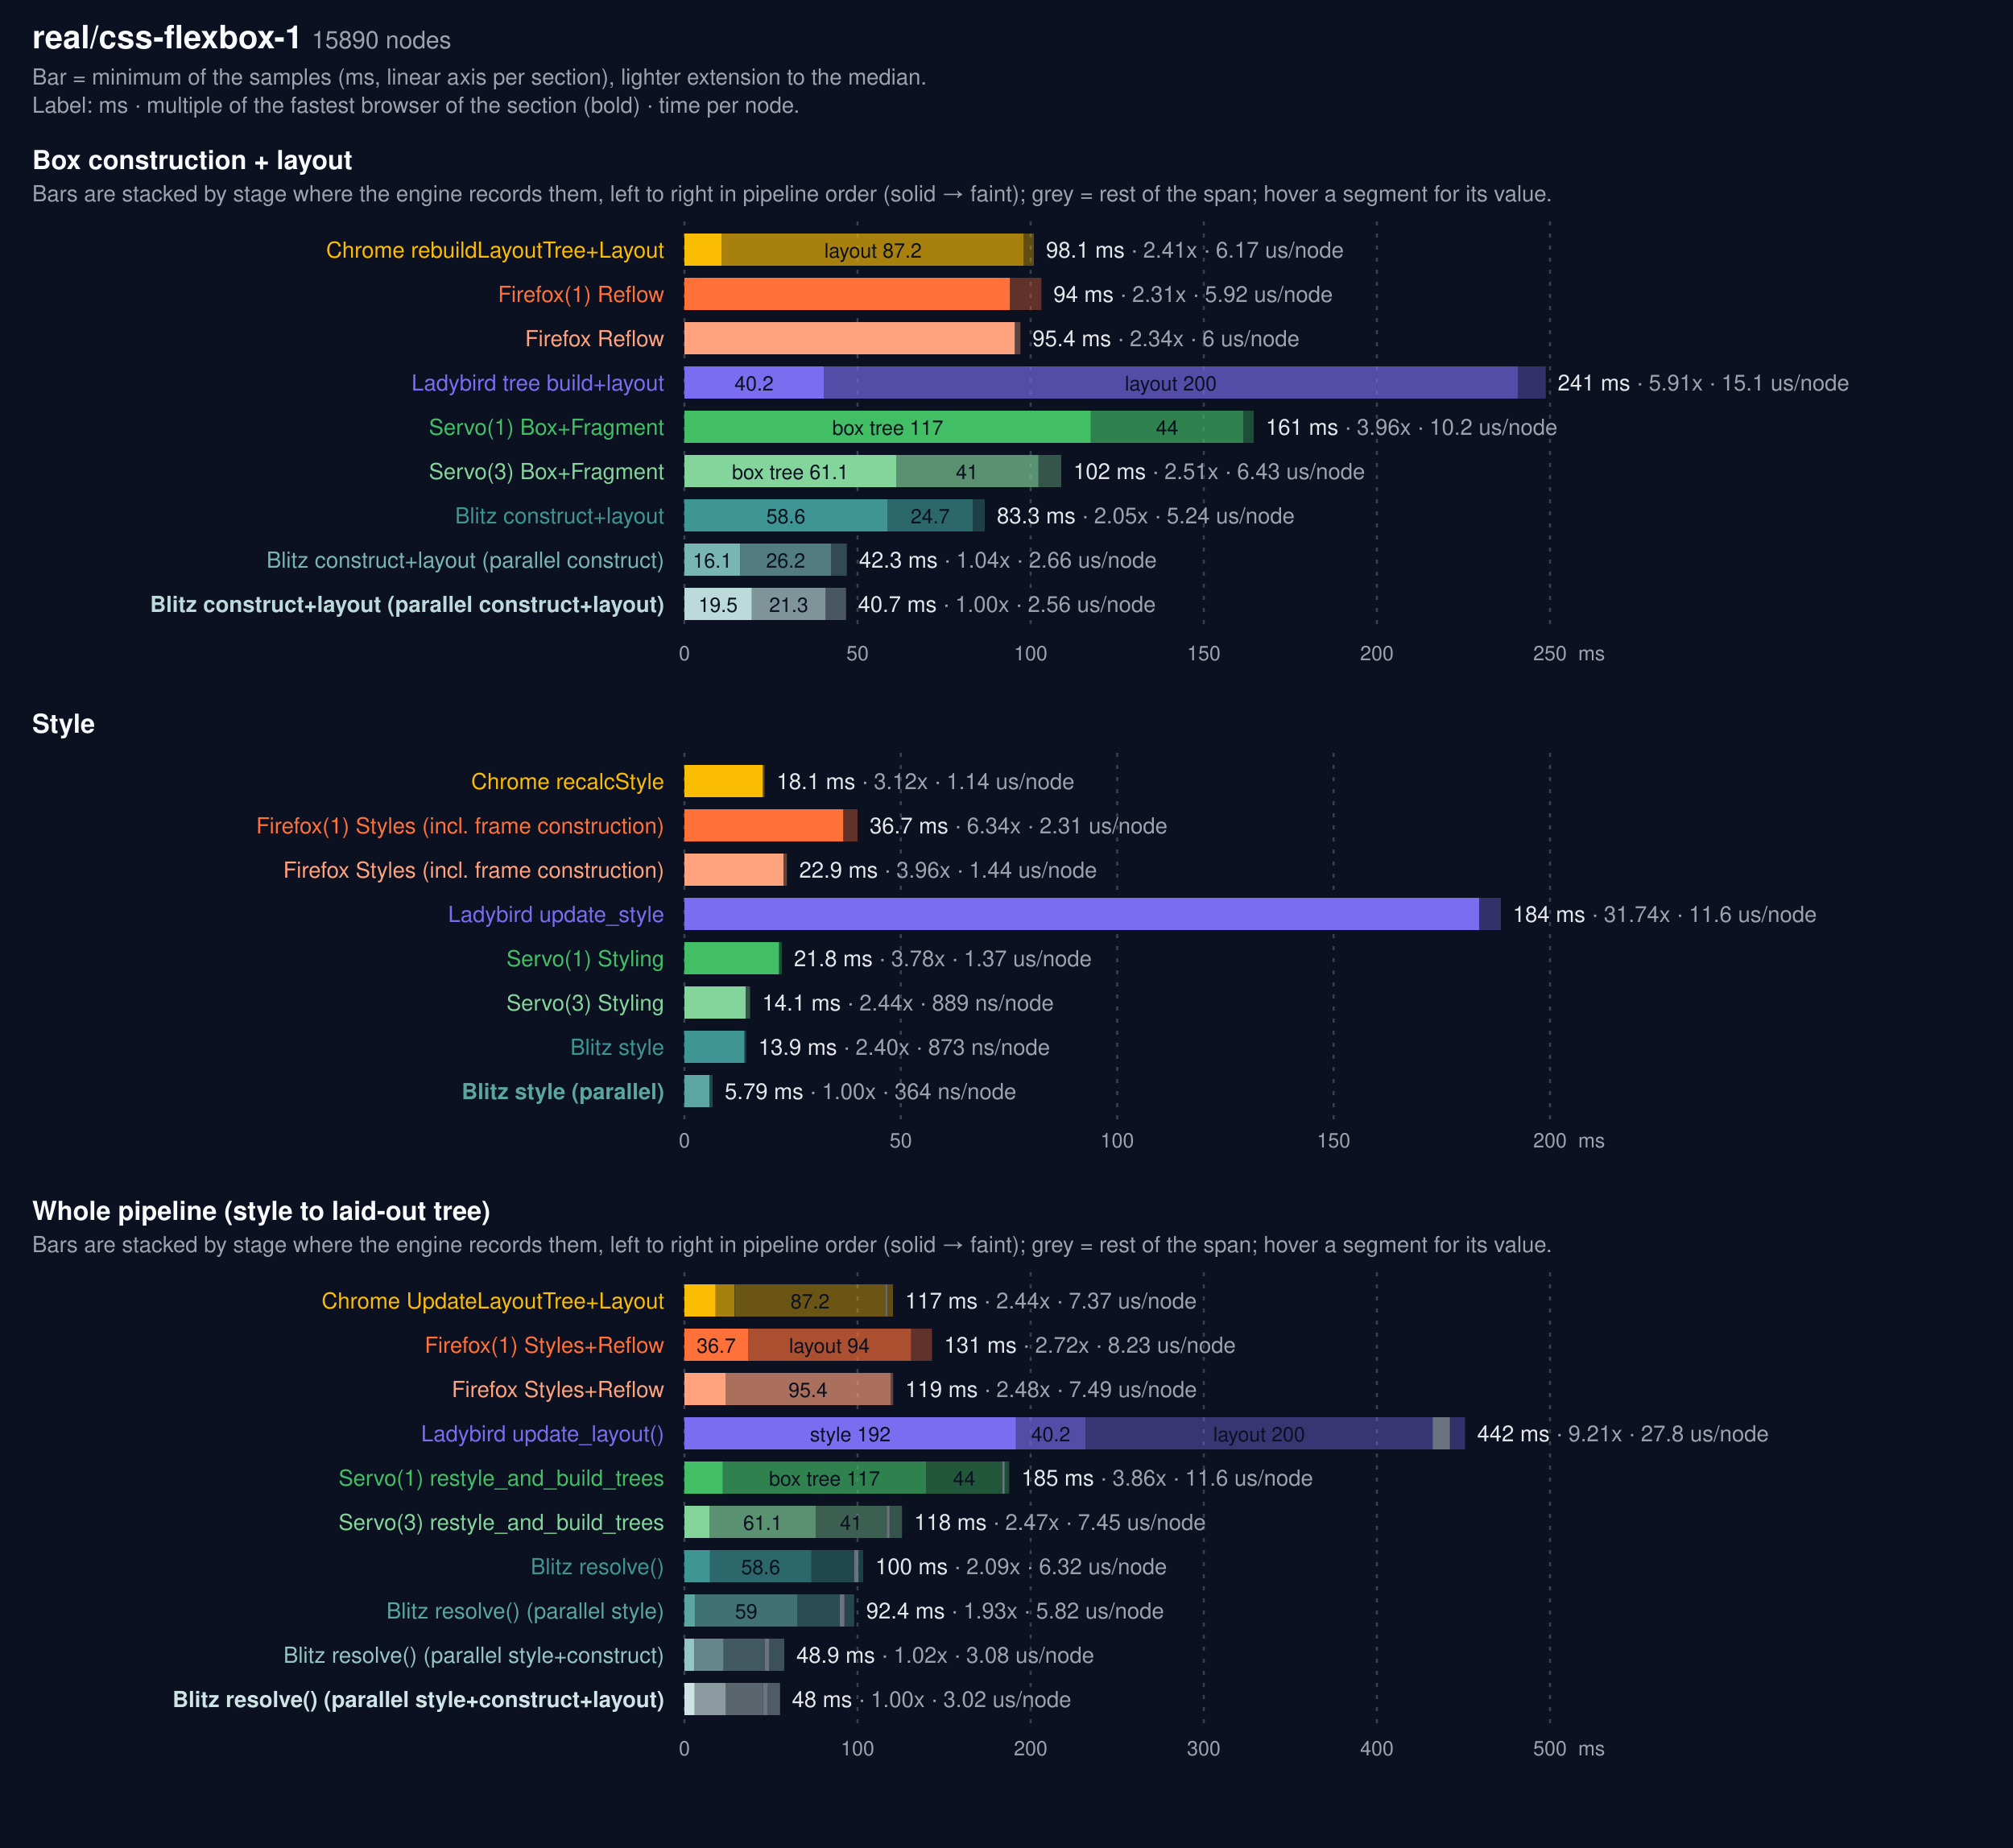
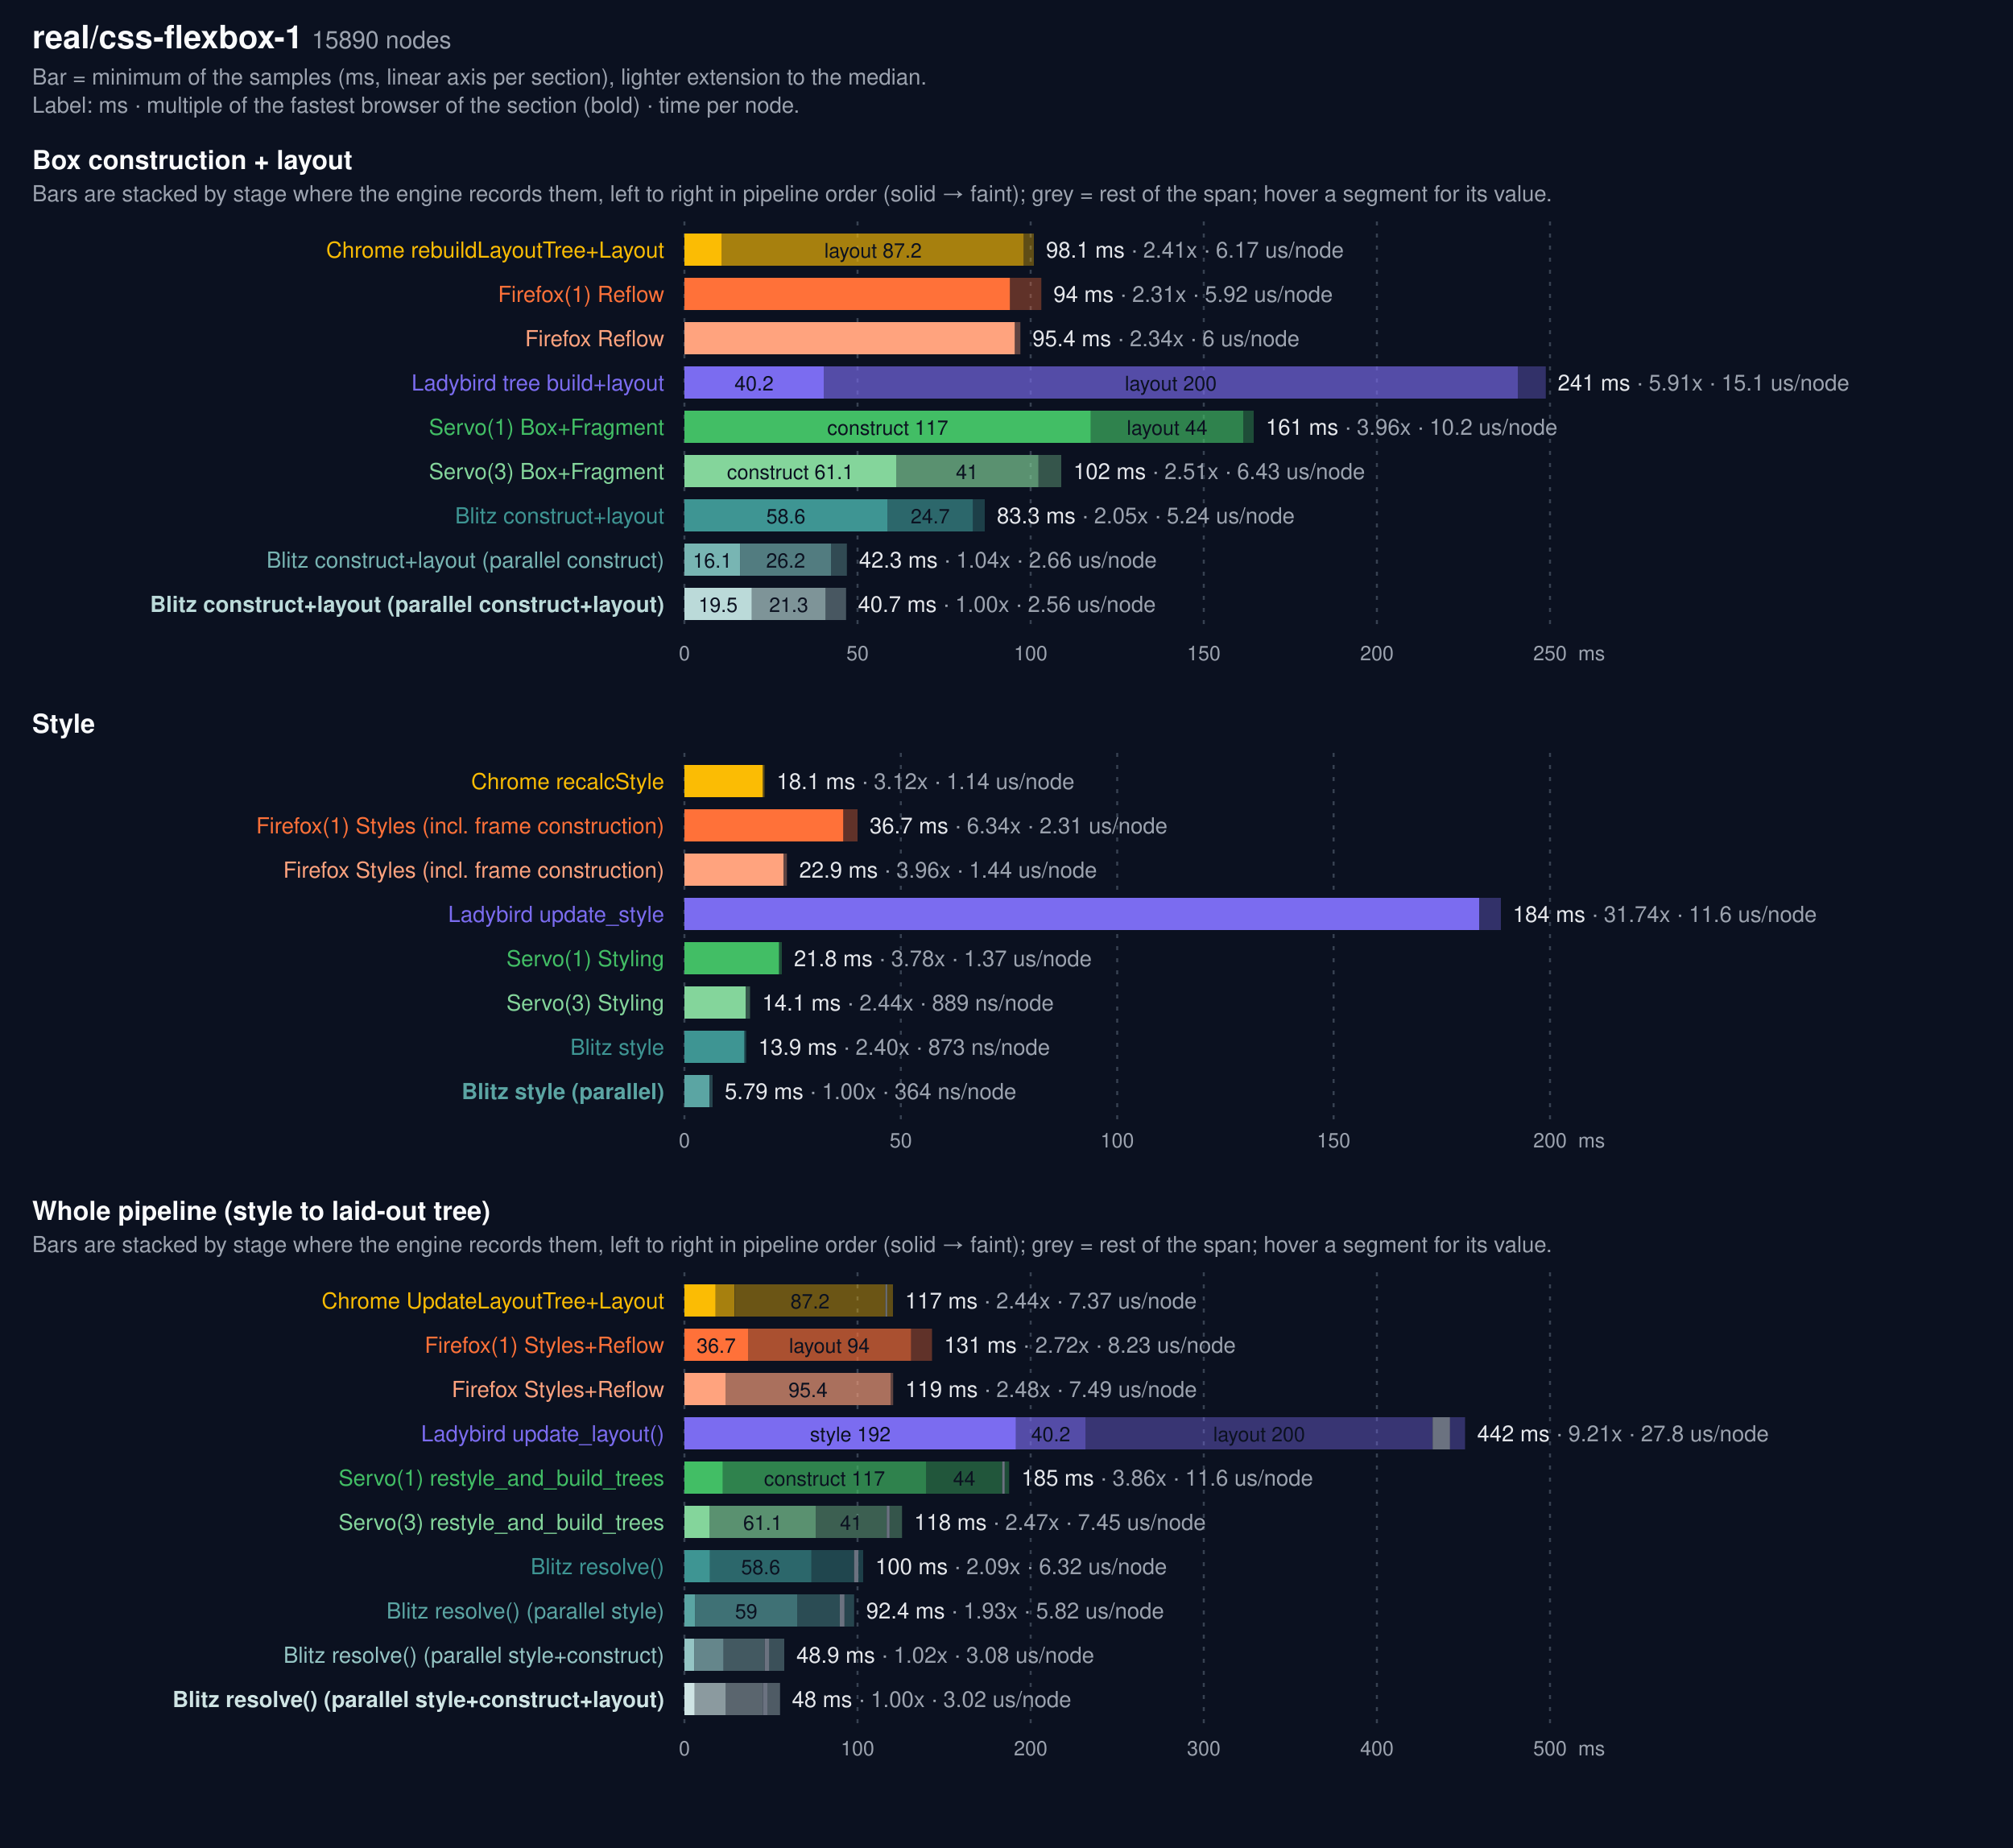
<svg xmlns="http://www.w3.org/2000/svg" width="1000" height="918" viewBox="0 0 1000 918" font-family="system-ui, -apple-system, Segoe UI, Helvetica, Arial, sans-serif">
  <rect width="1000" height="918" fill="#0b1120" />
  <text x="16" y="24" fill="#f9fafb" font-size="16" font-weight="600">real/css-flexbox-1 <tspan fill="#9ca3af" font-size="12" font-weight="400">15890 nodes</tspan>
  </text>
  <text x="16" y="42" fill="#9ca3af" font-size="11">Bar = minimum of the samples (ms, linear axis per section), lighter extension to the median.</text>
  <text x="16" y="56" fill="#9ca3af" font-size="11">Label: ms · multiple of the fastest browser of the section (bold) · time per node.</text>
  <text x="16" y="84" fill="#f9fafb" font-size="13" font-weight="600">Box construction + layout</text>
  <text x="16" y="100" fill="#9ca3af" font-size="11">Bars are stacked by stage where the engine records them, left to right in pipeline order (solid → faint); grey = rest of the span; hover a segment for its value.</text>
  <line x1="340.0" x2="340.0" y1="110" y2="314" stroke="#374151" stroke-dasharray="2 4" />
  <text x="340.0" y="328" fill="#9ca3af" font-size="10" text-anchor="middle">0</text>
  <line x1="426.0" x2="426.0" y1="110" y2="314" stroke="#374151" stroke-dasharray="2 4" />
  <text x="426.0" y="328" fill="#9ca3af" font-size="10" text-anchor="middle">50</text>
  <line x1="512.0" x2="512.0" y1="110" y2="314" stroke="#374151" stroke-dasharray="2 4" />
  <text x="512.0" y="328" fill="#9ca3af" font-size="10" text-anchor="middle">100</text>
  <line x1="598.0" x2="598.0" y1="110" y2="314" stroke="#374151" stroke-dasharray="2 4" />
  <text x="598.0" y="328" fill="#9ca3af" font-size="10" text-anchor="middle">150</text>
  <line x1="684.0" x2="684.0" y1="110" y2="314" stroke="#374151" stroke-dasharray="2 4" />
  <text x="684.0" y="328" fill="#9ca3af" font-size="10" text-anchor="middle">200</text>
  <line x1="770.0" x2="770.0" y1="110" y2="314" stroke="#374151" stroke-dasharray="2 4" />
  <text x="770.0" y="328" fill="#9ca3af" font-size="10" text-anchor="middle">250</text>
  <text x="784" y="328" fill="#9ca3af" font-size="10">ms</text>
  <text x="330" y="128" fill="#FBBC04" font-size="11" text-anchor="end">Chrome rebuildLayoutTree+Layout</text>
  <rect x="340.0" y="116" width="18.6" height="16" fill="#FBBC04" opacity="1.0" />
  <rect x="358.6" y="116" width="150.0" height="16" fill="#FBBC04" opacity="0.65" />
  <text x="433.7" y="128" fill="#0b1120" font-size="10" text-anchor="middle">layout 87.2</text>
  <rect x="508.7" y="116" width="4.9" height="16" fill="#FBBC04" opacity="0.35" />
  <text x="519.6" y="128" fill="#e5e7eb" font-size="11">98.1 ms <tspan fill="#9ca3af">· 2.41x · 6.17 us/node</tspan>
  </text>
  <text x="330" y="150" fill="#FF7139" font-size="11" text-anchor="end">Firefox(1) Reflow</text>
  <rect x="340" y="138" width="161.7" height="16" fill="#FF7139" />
  <rect x="501.7" y="138" width="15.6" height="16" fill="#FF7139" opacity="0.35" />
  <text x="523.3" y="150" fill="#e5e7eb" font-size="11">94 ms <tspan fill="#9ca3af">· 2.31x · 5.92 us/node</tspan>
  </text>
  <text x="330" y="172" fill="#ffa37e" font-size="11" text-anchor="end">Firefox Reflow</text>
  <rect x="340" y="160" width="164.1" height="16" fill="#ffa37e" />
  <rect x="504.1" y="160" width="2.8" height="16" fill="#ffa37e" opacity="0.35" />
  <text x="512.9" y="172" fill="#e5e7eb" font-size="11">95.4 ms <tspan fill="#9ca3af">· 2.34x · 6 us/node</tspan>
  </text>
  <text x="330" y="194" fill="#7B6CF0" font-size="11" text-anchor="end">Ladybird tree build+layout</text>
  <rect x="340.0" y="182" width="69.2" height="16" fill="#7B6CF0" opacity="1.0" />
  <text x="374.6" y="194" fill="#0b1120" font-size="10" text-anchor="middle">40.2</text>
  <rect x="409.2" y="182" width="344.8" height="16" fill="#7B6CF0" opacity="0.65" />
  <text x="581.6" y="194" fill="#0b1120" font-size="10" text-anchor="middle">layout 200</text>
  <rect x="754.0" y="182" width="13.9" height="16" fill="#7B6CF0" opacity="0.35" />
  <text x="773.8" y="194" fill="#e5e7eb" font-size="11">241 ms <tspan fill="#9ca3af">· 5.91x · 15.1 us/node</tspan>
  </text>
  <text x="330" y="216" fill="#42BE65" font-size="11" text-anchor="end">Servo(1) Box+Fragment</text>
  <rect x="340.0" y="204" width="201.9" height="16" fill="#42BE65" opacity="1.0" />
-   <text x="441.0" y="216" fill="#0b1120" font-size="10" text-anchor="middle">box tree 117</text>
+   <text x="441.0" y="216" fill="#0b1120" font-size="10" text-anchor="middle">construct 117</text>
  <rect x="541.9" y="204" width="75.7" height="16" fill="#42BE65" opacity="0.65" />
-   <text x="579.8" y="216" fill="#0b1120" font-size="10" text-anchor="middle">44</text>
+   <text x="579.8" y="216" fill="#0b1120" font-size="10" text-anchor="middle">layout 44</text>
  <rect x="617.6" y="204" width="5.2" height="16" fill="#42BE65" opacity="0.35" />
  <text x="628.8" y="216" fill="#e5e7eb" font-size="11">161 ms <tspan fill="#9ca3af">· 3.96x · 10.2 us/node</tspan>
  </text>
  <text x="330" y="238" fill="#84d59b" font-size="11" text-anchor="end">Servo(3) Box+Fragment</text>
  <rect x="340.0" y="226" width="105.2" height="16" fill="#84d59b" opacity="1.0" />
-   <text x="392.6" y="238" fill="#0b1120" font-size="10" text-anchor="middle">box tree 61.1</text>
+   <text x="392.6" y="238" fill="#0b1120" font-size="10" text-anchor="middle">construct 61.1</text>
  <rect x="445.2" y="226" width="70.6" height="16" fill="#84d59b" opacity="0.65" />
  <text x="480.4" y="238" fill="#0b1120" font-size="10" text-anchor="middle">41</text>
  <rect x="515.7" y="226" width="11.5" height="16" fill="#84d59b" opacity="0.35" />
  <text x="533.2" y="238" fill="#e5e7eb" font-size="11">102 ms <tspan fill="#9ca3af">· 2.51x · 6.43 us/node</tspan>
  </text>
  <text x="330" y="260" fill="#3E9593" font-size="11" text-anchor="end">Blitz construct+layout</text>
  <rect x="340.0" y="248" width="100.8" height="16" fill="#3E9593" opacity="1.0" />
  <text x="390.4" y="260" fill="#0b1120" font-size="10" text-anchor="middle">58.6</text>
  <rect x="440.8" y="248" width="42.5" height="16" fill="#3E9593" opacity="0.65" />
  <text x="462.1" y="260" fill="#0b1120" font-size="10" text-anchor="middle">24.7</text>
  <rect x="483.3" y="248" width="5.9" height="16" fill="#3E9593" opacity="0.35" />
  <text x="495.2" y="260" fill="#e5e7eb" font-size="11">83.3 ms <tspan fill="#9ca3af">· 2.05x · 5.24 us/node</tspan>
  </text>
  <text x="330" y="282" fill="#78b5b3" font-size="11" text-anchor="end">Blitz construct+layout (parallel construct)</text>
  <rect x="340.0" y="270" width="27.7" height="16" fill="#78b5b3" opacity="1.0" />
  <text x="353.9" y="282" fill="#0b1120" font-size="10" text-anchor="middle">16.1</text>
  <rect x="367.7" y="270" width="45.1" height="16" fill="#78b5b3" opacity="0.65" />
  <text x="390.3" y="282" fill="#0b1120" font-size="10" text-anchor="middle">26.2</text>
  <rect x="412.8" y="270" width="7.9" height="16" fill="#78b5b3" opacity="0.35" />
  <text x="426.7" y="282" fill="#e5e7eb" font-size="11">42.3 ms <tspan fill="#9ca3af">· 1.04x · 2.66 us/node</tspan>
  </text>
  <text x="330" y="304" fill="#bbdad9" font-size="11" text-anchor="end" font-weight="700">Blitz construct+layout (parallel construct+layout)</text>
  <rect x="340.0" y="292" width="33.5" height="16" fill="#bbdad9" opacity="1.0" />
  <text x="356.7" y="304" fill="#0b1120" font-size="10" text-anchor="middle">19.5</text>
  <rect x="373.5" y="292" width="36.6" height="16" fill="#bbdad9" opacity="0.65" />
  <text x="391.8" y="304" fill="#0b1120" font-size="10" text-anchor="middle">21.3</text>
  <rect x="410.1" y="292" width="10.2" height="16" fill="#bbdad9" opacity="0.35" />
  <text x="426.2" y="304" fill="#e5e7eb" font-size="11">40.7 ms <tspan fill="#9ca3af">· 1.00x · 2.56 us/node</tspan>
  </text>
  <text x="16" y="364" fill="#f9fafb" font-size="13" font-weight="600">Style</text>
  <line x1="340.0" x2="340.0" y1="374" y2="556" stroke="#374151" stroke-dasharray="2 4" />
  <text x="340.0" y="570" fill="#9ca3af" font-size="10" text-anchor="middle">0</text>
  <line x1="447.5" x2="447.5" y1="374" y2="556" stroke="#374151" stroke-dasharray="2 4" />
  <text x="447.5" y="570" fill="#9ca3af" font-size="10" text-anchor="middle">50</text>
  <line x1="555.0" x2="555.0" y1="374" y2="556" stroke="#374151" stroke-dasharray="2 4" />
  <text x="555.0" y="570" fill="#9ca3af" font-size="10" text-anchor="middle">100</text>
  <line x1="662.5" x2="662.5" y1="374" y2="556" stroke="#374151" stroke-dasharray="2 4" />
  <text x="662.5" y="570" fill="#9ca3af" font-size="10" text-anchor="middle">150</text>
  <line x1="770.0" x2="770.0" y1="374" y2="556" stroke="#374151" stroke-dasharray="2 4" />
  <text x="770.0" y="570" fill="#9ca3af" font-size="10" text-anchor="middle">200</text>
  <text x="784" y="570" fill="#9ca3af" font-size="10">ms</text>
  <text x="330" y="392" fill="#FBBC04" font-size="11" text-anchor="end">Chrome recalcStyle</text>
  <rect x="340" y="380" width="38.9" height="16" fill="#FBBC04" />
  <rect x="378.9" y="380" width="0.9" height="16" fill="#FBBC04" opacity="0.35" />
  <text x="385.8" y="392" fill="#e5e7eb" font-size="11">18.1 ms <tspan fill="#9ca3af">· 3.12x · 1.14 us/node</tspan>
  </text>
  <text x="330" y="414" fill="#FF7139" font-size="11" text-anchor="end">Firefox(1) Styles (incl. frame construction)</text>
  <rect x="340" y="402" width="78.9" height="16" fill="#FF7139" />
  <rect x="418.9" y="402" width="7.1" height="16" fill="#FF7139" opacity="0.35" />
  <text x="432.0" y="414" fill="#e5e7eb" font-size="11">36.7 ms <tspan fill="#9ca3af">· 6.34x · 2.31 us/node</tspan>
  </text>
  <text x="330" y="436" fill="#ffa37e" font-size="11" text-anchor="end">Firefox Styles (incl. frame construction)</text>
  <rect x="340" y="424" width="49.2" height="16" fill="#ffa37e" />
  <rect x="389.2" y="424" width="1.7" height="16" fill="#ffa37e" opacity="0.35" />
  <text x="397.0" y="436" fill="#e5e7eb" font-size="11">22.9 ms <tspan fill="#9ca3af">· 3.96x · 1.44 us/node</tspan>
  </text>
  <text x="330" y="458" fill="#7B6CF0" font-size="11" text-anchor="end">Ladybird update_style</text>
  <rect x="340" y="446" width="394.8" height="16" fill="#7B6CF0" />
  <rect x="734.8" y="446" width="10.8" height="16" fill="#7B6CF0" opacity="0.35" />
  <text x="751.5" y="458" fill="#e5e7eb" font-size="11">184 ms <tspan fill="#9ca3af">· 31.74x · 11.6 us/node</tspan>
  </text>
  <text x="330" y="480" fill="#42BE65" font-size="11" text-anchor="end">Servo(1) Styling</text>
  <rect x="340" y="468" width="47.0" height="16" fill="#42BE65" />
  <rect x="387.0" y="468" width="1.4" height="16" fill="#42BE65" opacity="0.35" />
  <text x="394.4" y="480" fill="#e5e7eb" font-size="11">21.8 ms <tspan fill="#9ca3af">· 3.78x · 1.37 us/node</tspan>
  </text>
  <text x="330" y="502" fill="#84d59b" font-size="11" text-anchor="end">Servo(3) Styling</text>
  <rect x="340" y="490" width="30.4" height="16" fill="#84d59b" />
  <rect x="370.4" y="490" width="2.2" height="16" fill="#84d59b" opacity="0.35" />
  <text x="378.6" y="502" fill="#e5e7eb" font-size="11">14.1 ms <tspan fill="#9ca3af">· 2.44x · 889 ns/node</tspan>
  </text>
  <text x="330" y="524" fill="#3E9593" font-size="11" text-anchor="end">Blitz style</text>
  <rect x="340" y="512" width="29.8" height="16" fill="#3E9593" />
  <rect x="369.8" y="512" width="0.9" height="16" fill="#3E9593" opacity="0.35" />
  <text x="376.7" y="524" fill="#e5e7eb" font-size="11">13.9 ms <tspan fill="#9ca3af">· 2.40x · 873 ns/node</tspan>
  </text>
  <text x="330" y="546" fill="#5ba5a3" font-size="11" text-anchor="end" font-weight="700">Blitz style (parallel)</text>
  <rect x="340" y="534" width="12.4" height="16" fill="#5ba5a3" />
  <rect x="352.4" y="534" width="1.6" height="16" fill="#5ba5a3" opacity="0.35" />
  <text x="360.0" y="546" fill="#e5e7eb" font-size="11">5.79 ms <tspan fill="#9ca3af">· 1.00x · 364 ns/node</tspan>
  </text>
  <text x="16" y="606" fill="#f9fafb" font-size="13" font-weight="600">Whole pipeline (style to laid-out tree)</text>
  <text x="16" y="622" fill="#9ca3af" font-size="11">Bars are stacked by stage where the engine records them, left to right in pipeline order (solid → faint); grey = rest of the span; hover a segment for its value.</text>
  <line x1="340.0" x2="340.0" y1="632" y2="858" stroke="#374151" stroke-dasharray="2 4" />
  <text x="340.0" y="872" fill="#9ca3af" font-size="10" text-anchor="middle">0</text>
  <line x1="426.0" x2="426.0" y1="632" y2="858" stroke="#374151" stroke-dasharray="2 4" />
  <text x="426.0" y="872" fill="#9ca3af" font-size="10" text-anchor="middle">100</text>
  <line x1="512.0" x2="512.0" y1="632" y2="858" stroke="#374151" stroke-dasharray="2 4" />
  <text x="512.0" y="872" fill="#9ca3af" font-size="10" text-anchor="middle">200</text>
  <line x1="598.0" x2="598.0" y1="632" y2="858" stroke="#374151" stroke-dasharray="2 4" />
  <text x="598.0" y="872" fill="#9ca3af" font-size="10" text-anchor="middle">300</text>
  <line x1="684.0" x2="684.0" y1="632" y2="858" stroke="#374151" stroke-dasharray="2 4" />
  <text x="684.0" y="872" fill="#9ca3af" font-size="10" text-anchor="middle">400</text>
  <line x1="770.0" x2="770.0" y1="632" y2="858" stroke="#374151" stroke-dasharray="2 4" />
  <text x="770.0" y="872" fill="#9ca3af" font-size="10" text-anchor="middle">500</text>
  <text x="784" y="872" fill="#9ca3af" font-size="10">ms</text>
  <text x="330" y="650" fill="#FBBC04" font-size="11" text-anchor="end">Chrome UpdateLayoutTree+Layout</text>
  <rect x="340.0" y="638" width="15.5" height="16" fill="#FBBC04" opacity="1.0" />
  <rect x="355.5" y="638" width="9.3" height="16" fill="#FBBC04" opacity="0.65" />
  <rect x="364.9" y="638" width="75.0" height="16" fill="#FBBC04" opacity="0.4" />
  <text x="402.4" y="650" fill="#0b1120" font-size="10" text-anchor="middle">87.2</text>
  <rect x="439.9" y="638" width="0.8" height="16" fill="#6b7280" opacity="1.0" />
  <rect x="440.7" y="638" width="2.9" height="16" fill="#FBBC04" opacity="0.35" />
  <text x="449.6" y="650" fill="#e5e7eb" font-size="11">117 ms <tspan fill="#9ca3af">· 2.44x · 7.37 us/node</tspan>
  </text>
  <text x="330" y="672" fill="#FF7139" font-size="11" text-anchor="end">Firefox(1) Styles+Reflow</text>
  <rect x="340.0" y="660" width="31.6" height="16" fill="#FF7139" opacity="1.0" />
  <text x="355.8" y="672" fill="#0b1120" font-size="10" text-anchor="middle">36.7</text>
  <rect x="371.6" y="660" width="80.9" height="16" fill="#FF7139" opacity="0.65" />
  <text x="412.0" y="672" fill="#0b1120" font-size="10" text-anchor="middle">layout 94</text>
  <rect x="452.4" y="660" width="10.6" height="16" fill="#FF7139" opacity="0.35" />
  <text x="469.0" y="672" fill="#e5e7eb" font-size="11">131 ms <tspan fill="#9ca3af">· 2.72x · 8.23 us/node</tspan>
  </text>
  <text x="330" y="694" fill="#ffa37e" font-size="11" text-anchor="end">Firefox Styles+Reflow</text>
  <rect x="340.0" y="682" width="20.4" height="16" fill="#ffa37e" opacity="1.0" />
  <rect x="360.4" y="682" width="82.0" height="16" fill="#ffa37e" opacity="0.65" />
  <text x="401.4" y="694" fill="#0b1120" font-size="10" text-anchor="middle">95.4</text>
  <rect x="442.4" y="682" width="1.3" height="16" fill="#ffa37e" opacity="0.35" />
  <text x="449.7" y="694" fill="#e5e7eb" font-size="11">119 ms <tspan fill="#9ca3af">· 2.48x · 7.49 us/node</tspan>
  </text>
  <text x="330" y="716" fill="#7B6CF0" font-size="11" text-anchor="end">Ladybird update_layout()</text>
  <rect x="340.0" y="704" width="164.7" height="16" fill="#7B6CF0" opacity="1.0" />
  <text x="422.4" y="716" fill="#0b1120" font-size="10" text-anchor="middle">style 192</text>
  <rect x="504.7" y="704" width="34.6" height="16" fill="#7B6CF0" opacity="0.65" />
  <text x="522.0" y="716" fill="#0b1120" font-size="10" text-anchor="middle">40.2</text>
  <rect x="539.3" y="704" width="172.4" height="16" fill="#7B6CF0" opacity="0.4" />
  <text x="625.5" y="716" fill="#0b1120" font-size="10" text-anchor="middle">layout 200</text>
  <rect x="711.7" y="704" width="8.6" height="16" fill="#6b7280" opacity="1.0" />
  <rect x="720.3" y="704" width="7.5" height="16" fill="#7B6CF0" opacity="0.35" />
  <text x="733.8" y="716" fill="#e5e7eb" font-size="11">442 ms <tspan fill="#9ca3af">· 9.21x · 27.8 us/node</tspan>
  </text>
  <text x="330" y="738" fill="#42BE65" font-size="11" text-anchor="end">Servo(1) restyle_and_build_trees</text>
  <rect x="340.0" y="726" width="19.1" height="16" fill="#42BE65" opacity="1.0" />
  <rect x="359.1" y="726" width="101.0" height="16" fill="#42BE65" opacity="0.65" />
-   <text x="409.6" y="738" fill="#0b1120" font-size="10" text-anchor="middle">box tree 117</text>
+   <text x="409.6" y="738" fill="#0b1120" font-size="10" text-anchor="middle">construct 117</text>
  <rect x="460.1" y="726" width="37.8" height="16" fill="#42BE65" opacity="0.4" />
  <text x="479.0" y="738" fill="#0b1120" font-size="10" text-anchor="middle">44</text>
  <rect x="497.9" y="726" width="1.2" height="16" fill="#6b7280" opacity="1.0" />
  <rect x="499.1" y="726" width="2.2" height="16" fill="#42BE65" opacity="0.35" />
  <text x="507.4" y="738" fill="#e5e7eb" font-size="11">185 ms <tspan fill="#9ca3af">· 3.86x · 11.6 us/node</tspan>
  </text>
  <text x="330" y="760" fill="#84d59b" font-size="11" text-anchor="end">Servo(3) restyle_and_build_trees</text>
  <rect x="340.0" y="748" width="12.6" height="16" fill="#84d59b" opacity="1.0" />
  <rect x="352.6" y="748" width="52.6" height="16" fill="#84d59b" opacity="0.65" />
  <text x="378.9" y="760" fill="#0b1120" font-size="10" text-anchor="middle">61.1</text>
  <rect x="405.2" y="748" width="35.3" height="16" fill="#84d59b" opacity="0.4" />
  <text x="422.8" y="760" fill="#0b1120" font-size="10" text-anchor="middle">41</text>
  <rect x="440.5" y="748" width="1.4" height="16" fill="#6b7280" opacity="1.0" />
  <rect x="441.9" y="748" width="6.2" height="16" fill="#84d59b" opacity="0.35" />
  <text x="454.1" y="760" fill="#e5e7eb" font-size="11">118 ms <tspan fill="#9ca3af">· 2.47x · 7.45 us/node</tspan>
  </text>
  <text x="330" y="782" fill="#3E9593" font-size="11" text-anchor="end">Blitz resolve()</text>
  <rect x="340.0" y="770" width="12.7" height="16" fill="#3E9593" opacity="1.0" />
  <rect x="352.7" y="770" width="50.4" height="16" fill="#3E9593" opacity="0.65" />
  <text x="377.9" y="782" fill="#0b1120" font-size="10" text-anchor="middle">58.6</text>
  <rect x="403.1" y="770" width="21.2" height="16" fill="#3E9593" opacity="0.4" />
  <rect x="424.3" y="770" width="2.1" height="16" fill="#6b7280" opacity="1.0" />
  <rect x="426.4" y="770" width="2.4" height="16" fill="#3E9593" opacity="0.35" />
  <text x="434.8" y="782" fill="#e5e7eb" font-size="11">100 ms <tspan fill="#9ca3af">· 2.09x · 6.32 us/node</tspan>
  </text>
  <text x="330" y="804" fill="#5ba5a3" font-size="11" text-anchor="end">Blitz resolve() (parallel style)</text>
  <rect x="340.0" y="792" width="5.3" height="16" fill="#5ba5a3" opacity="1.0" />
  <rect x="345.3" y="792" width="50.7" height="16" fill="#5ba5a3" opacity="0.65" />
  <text x="370.7" y="804" fill="#0b1120" font-size="10" text-anchor="middle">59</text>
  <rect x="396.0" y="792" width="21.2" height="16" fill="#5ba5a3" opacity="0.4" />
  <rect x="417.2" y="792" width="2.3" height="16" fill="#6b7280" opacity="1.0" />
  <rect x="419.5" y="792" width="4.8" height="16" fill="#5ba5a3" opacity="0.35" />
  <text x="430.3" y="804" fill="#e5e7eb" font-size="11">92.4 ms <tspan fill="#9ca3af">· 1.93x · 5.82 us/node</tspan>
  </text>
  <text x="330" y="826" fill="#95c5c4" font-size="11" text-anchor="end">Blitz resolve() (parallel style+construct)</text>
  <rect x="340.0" y="814" width="4.9" height="16" fill="#95c5c4" opacity="1.0" />
  <rect x="344.9" y="814" width="14.5" height="16" fill="#95c5c4" opacity="0.65" />
  <rect x="359.4" y="814" width="20.5" height="16" fill="#95c5c4" opacity="0.4" />
  <rect x="379.9" y="814" width="2.2" height="16" fill="#6b7280" opacity="1.0" />
  <rect x="382.1" y="814" width="7.5" height="16" fill="#95c5c4" opacity="0.35" />
  <text x="395.6" y="826" fill="#e5e7eb" font-size="11">48.9 ms <tspan fill="#9ca3af">· 1.02x · 3.08 us/node</tspan>
  </text>
  <text x="330" y="848" fill="#cfe4e4" font-size="11" text-anchor="end" font-weight="700">Blitz resolve() (parallel style+construct+layout)</text>
  <rect x="340.0" y="836" width="5.1" height="16" fill="#cfe4e4" opacity="1.0" />
  <rect x="345.1" y="836" width="15.4" height="16" fill="#cfe4e4" opacity="0.65" />
  <rect x="360.5" y="836" width="18.5" height="16" fill="#cfe4e4" opacity="0.4" />
  <rect x="379.0" y="836" width="2.3" height="16" fill="#6b7280" opacity="1.0" />
  <rect x="381.3" y="836" width="6.2" height="16" fill="#cfe4e4" opacity="0.35" />
  <text x="393.4" y="848" fill="#e5e7eb" font-size="11">48 ms <tspan fill="#9ca3af">· 1.00x · 3.02 us/node</tspan>
  </text>
</svg>
